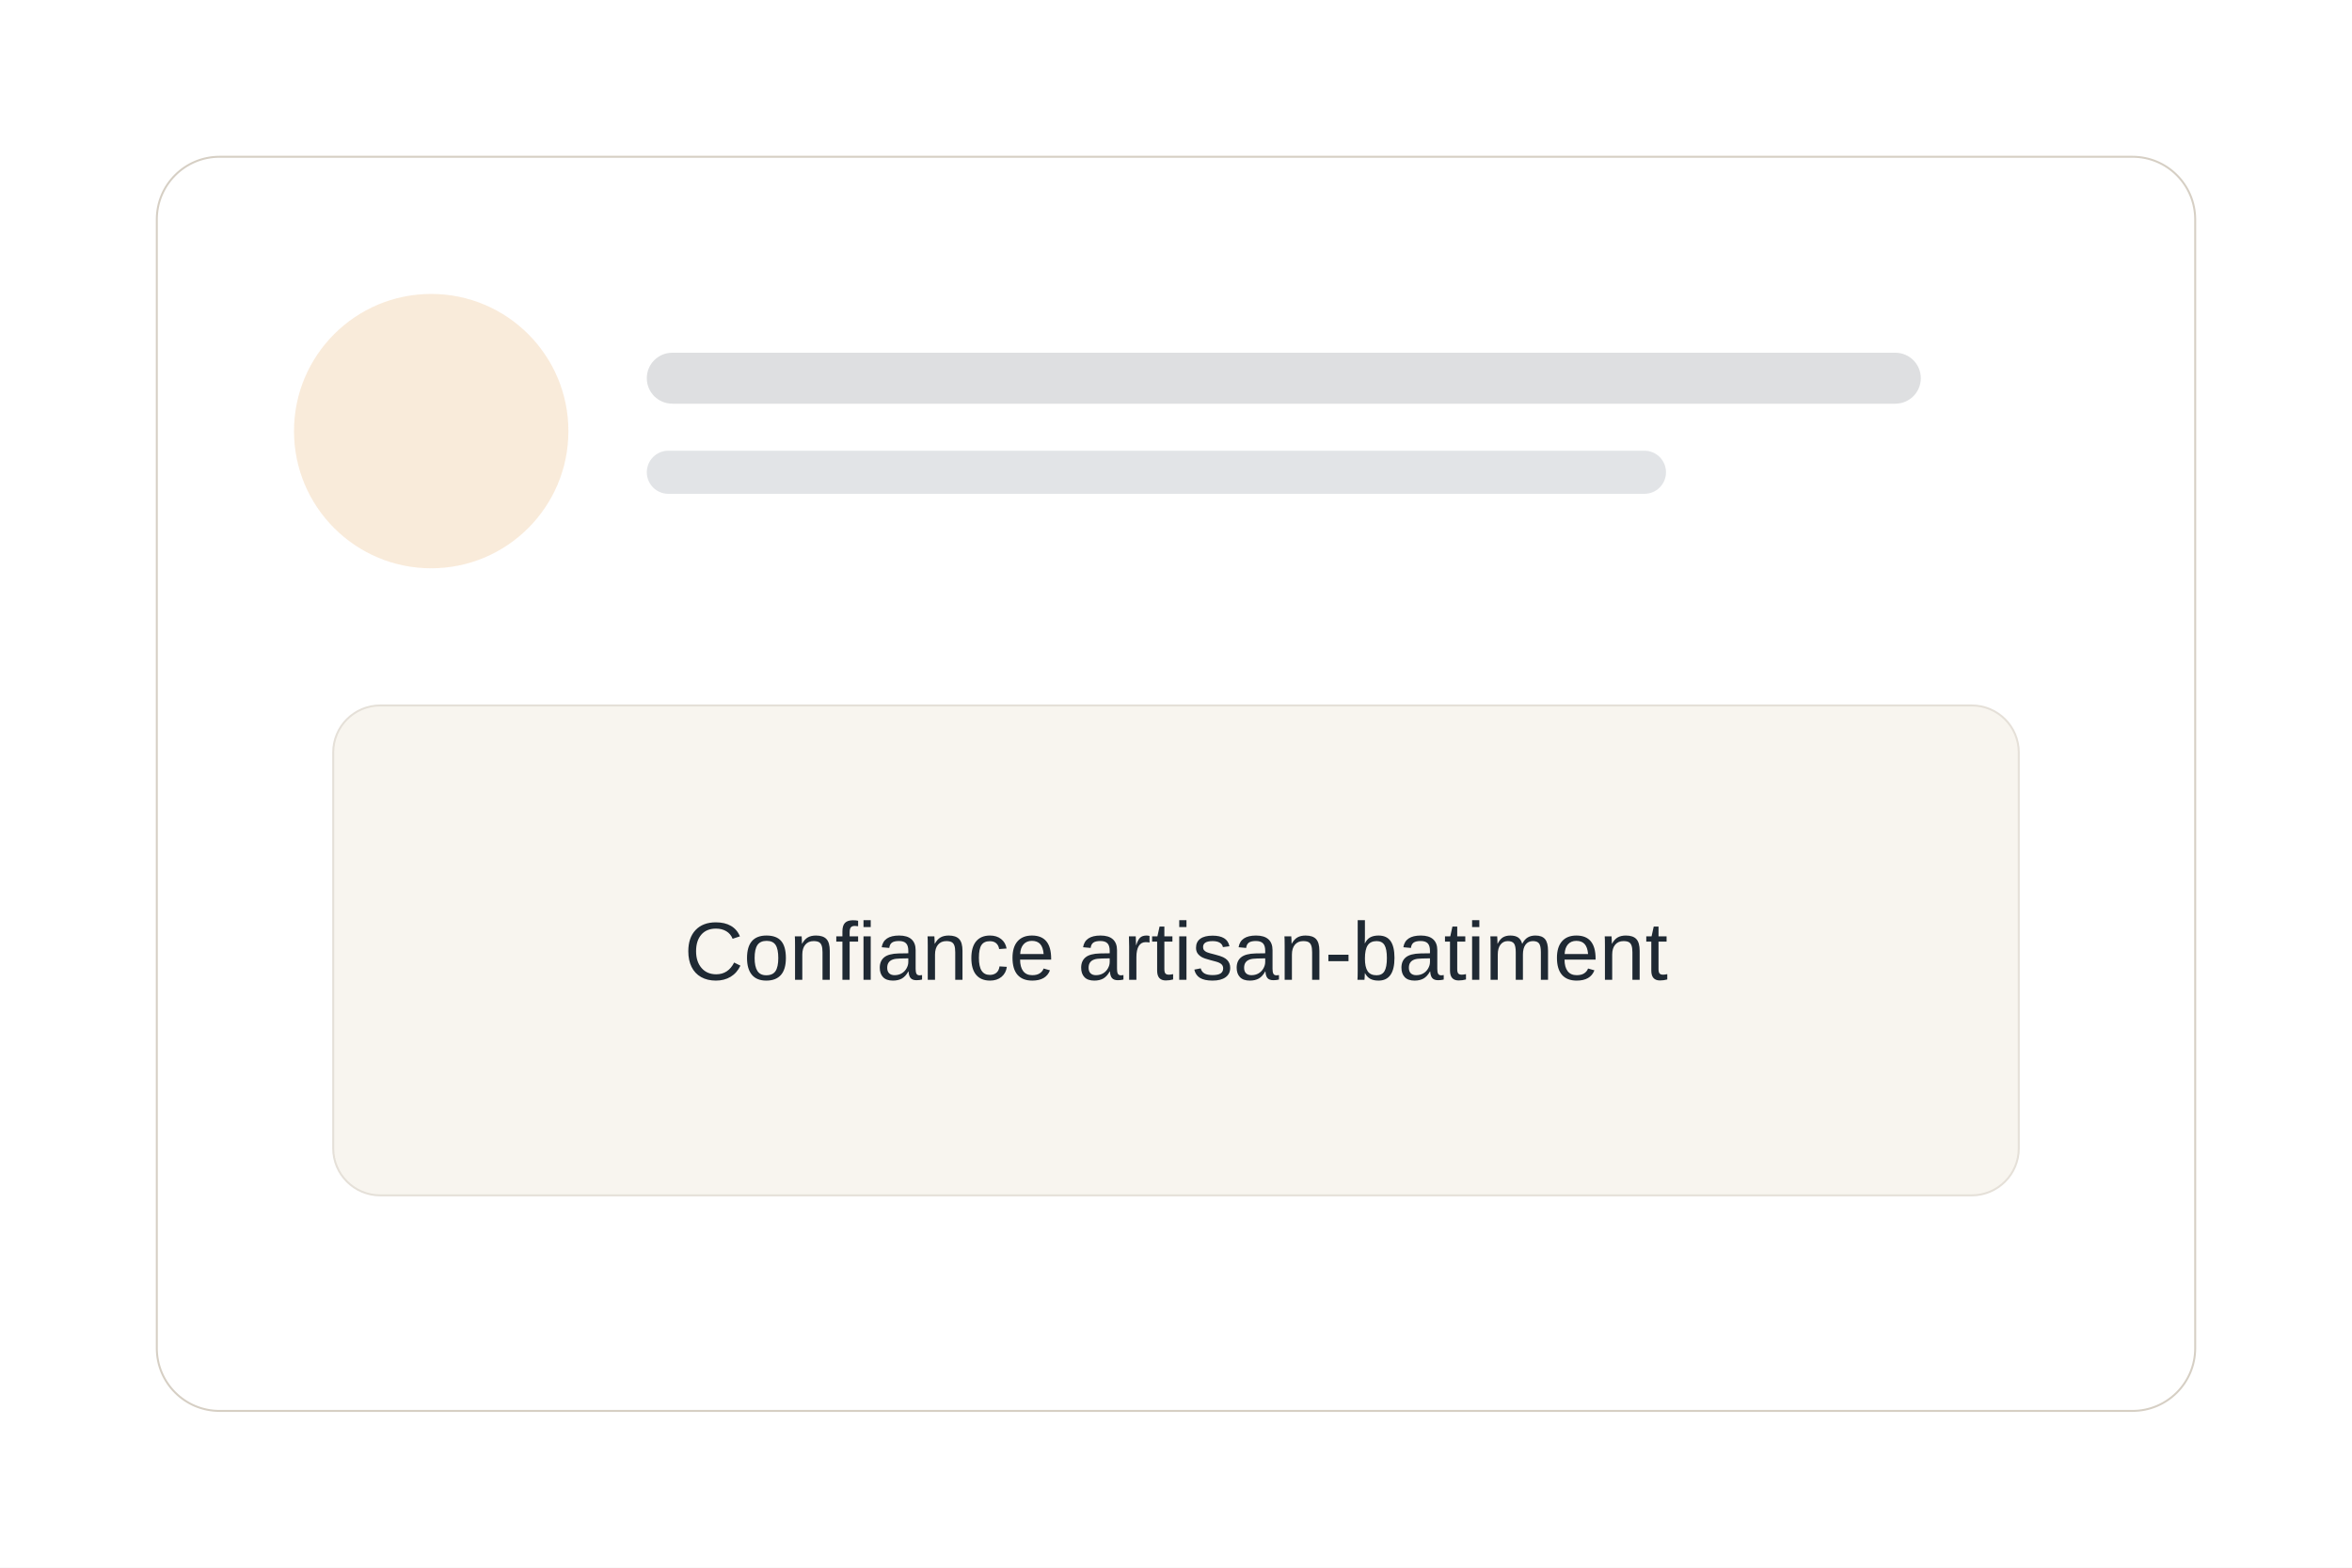
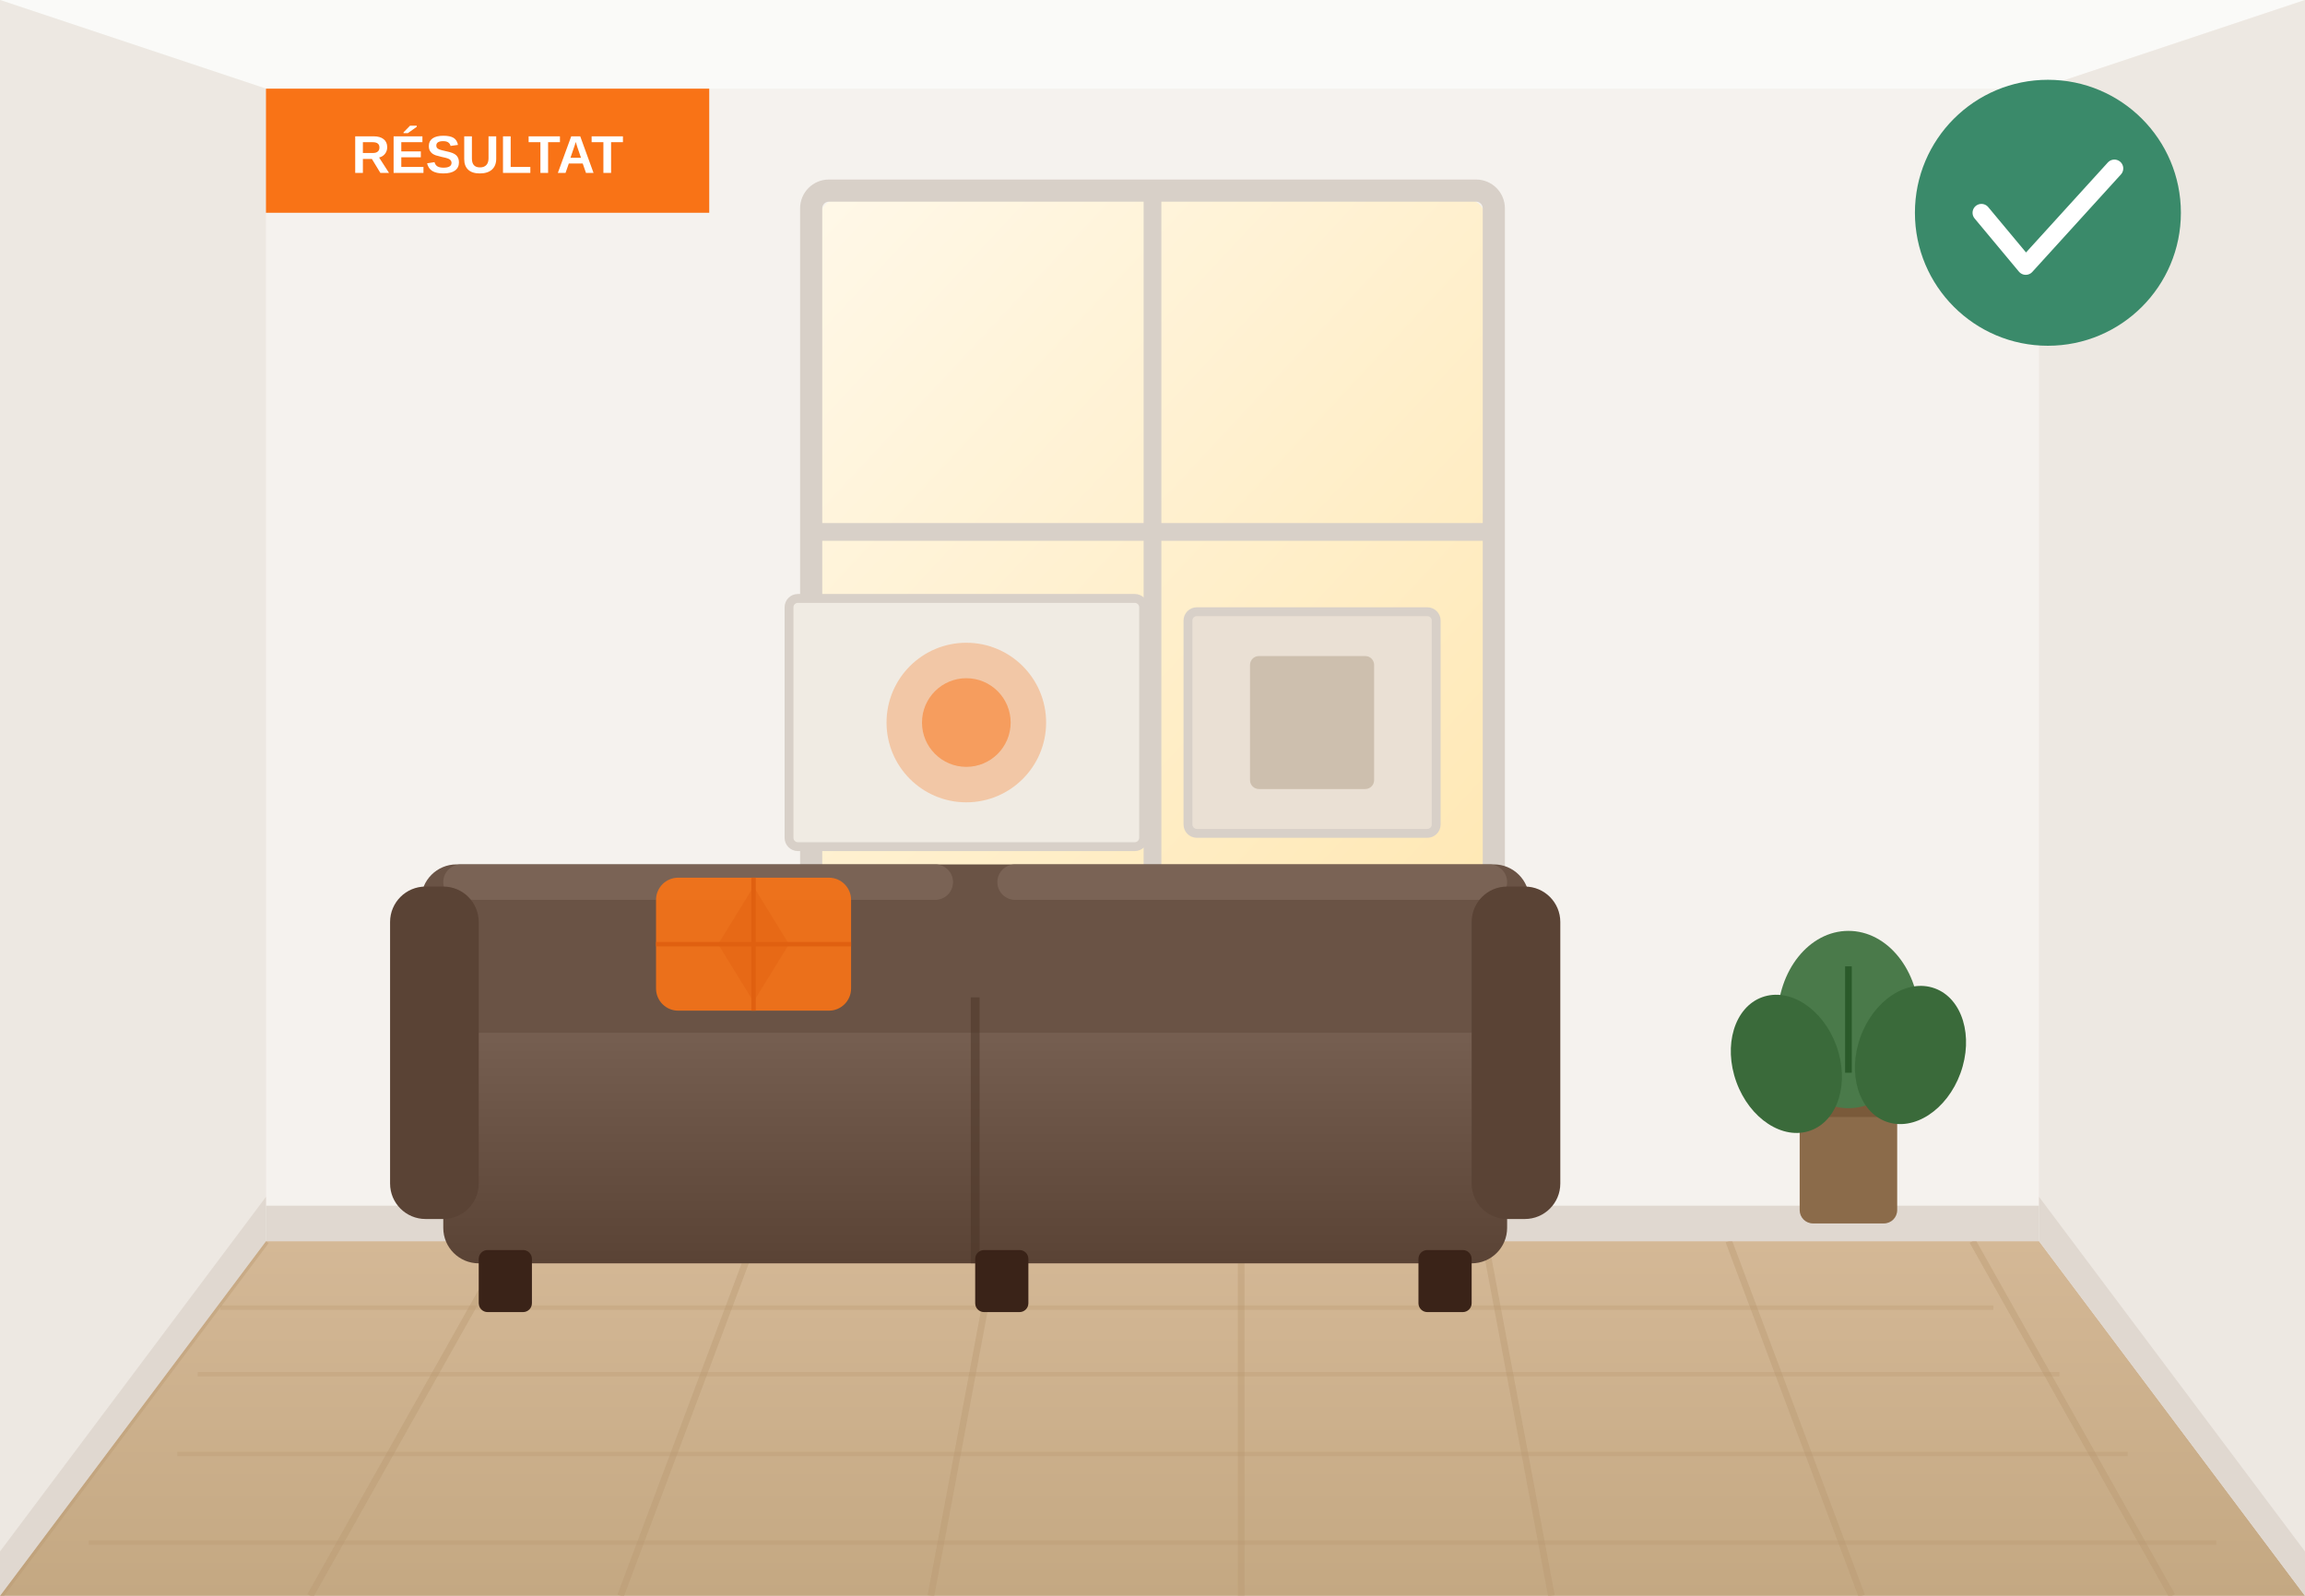
- <svg xmlns="http://www.w3.org/2000/svg" width="1200" height="800" viewBox="0 0 1200 800" role="img" aria-label="Confiance artisan-batiment">
-   <rect width="1200" height="800" fill="#FFFFFF" />
-   <rect x="80" y="80" width="1040" height="640" rx="32" fill="#ffffff" stroke="#D6CFC4" />
-   <circle cx="220" cy="220" r="70" fill="#D97706" opacity="0.15" />
-   <rect x="330" y="180" width="650" height="26" rx="13" fill="#1F2933" opacity="0.15" />
-   <rect x="330" y="230" width="520" height="22" rx="11" fill="#5F6B7A" opacity="0.18" />
-   <rect x="170" y="360" width="860" height="250" rx="24" fill="#F8F5EF" stroke="#E5E0D8" />
-   <text x="600" y="500" text-anchor="middle" font-family="Arial, sans-serif" font-size="42" fill="#1F2933">Confiance artisan-batiment</text>
+ <svg xmlns="http://www.w3.org/2000/svg" viewBox="0 0 520 360" role="img" aria-label="Résultat final de rénovation intérieure soignée">
+   <defs>
+     <linearGradient id="roomBg" x1="0" y1="0" x2="0" y2="1">
+       <stop offset="0%" stop-color="#F8F5F0" />
+       <stop offset="100%" stop-color="#EDE8E0" />
+     </linearGradient>
+     <linearGradient id="floorWood" x1="0" y1="0" x2="0" y2="1">
+       <stop offset="0%" stop-color="#D4B896" />
+       <stop offset="100%" stop-color="#C4A882" />
+     </linearGradient>
+     <linearGradient id="windowLight" x1="0" y1="0" x2="1" y2="1">
+       <stop offset="0%" stop-color="#FFF8E8" />
+       <stop offset="100%" stop-color="#FFE8B4" />
+     </linearGradient>
+     <linearGradient id="sunbeam" x1="0" y1="0" x2="1" y2="1">
+       <stop offset="0%" stop-color="#FFF4D0" stop-opacity="0.6" />
+       <stop offset="100%" stop-color="#FFF4D0" stop-opacity="0" />
+     </linearGradient>
+     <linearGradient id="couchGrad" x1="0" y1="0" x2="0" y2="1">
+       <stop offset="0%" stop-color="#7A6355" />
+       <stop offset="100%" stop-color="#5A4335" />
+     </linearGradient>
+   </defs>
+   <rect width="520" height="360" fill="url(#roomBg)" />
+   <rect x="60" y="20" width="400" height="260" fill="#F5F2EE" />
+   <polygon points="0,0 520,0 460,20 60,20" fill="#FAFAF8" />
+   <polygon points="0,0 60,20 60,280 0,360" fill="#EDE8E2" />
+   <polygon points="520,0 460,20 460,280 520,360" fill="#EDE8E2" />
+   <polygon points="0,360 520,360 460,280 60,280" fill="url(#floorWood)" />
+   <line x1="60" y1="280" x2="0" y2="360" stroke="#B89870" stroke-width="1.5" opacity="0.4" />
+   <line x1="115" y1="280" x2="70" y2="360" stroke="#B89870" stroke-width="1.5" opacity="0.4" />
+   <line x1="170" y1="280" x2="140" y2="360" stroke="#B89870" stroke-width="1.5" opacity="0.4" />
+   <line x1="225" y1="280" x2="210" y2="360" stroke="#B89870" stroke-width="1.5" opacity="0.4" />
+   <line x1="280" y1="280" x2="280" y2="360" stroke="#B89870" stroke-width="1.5" opacity="0.4" />
+   <line x1="335" y1="280" x2="350" y2="360" stroke="#B89870" stroke-width="1.5" opacity="0.4" />
+   <line x1="390" y1="280" x2="420" y2="360" stroke="#B89870" stroke-width="1.5" opacity="0.4" />
+   <line x1="445" y1="280" x2="490" y2="360" stroke="#B89870" stroke-width="1.5" opacity="0.4" />
+   <path d="M60 295 l400 0" stroke="#B89870" stroke-width="1" opacity="0.3" transform="skewX(-2)" />
+   <path d="M50 310 l420 0" stroke="#B89870" stroke-width="1" opacity="0.3" transform="skewX(-1)" />
+   <path d="M40 328 l440 0" stroke="#B89870" stroke-width="1" opacity="0.3" transform="skewX(0)" />
+   <path d="M20 348 l480 0" stroke="#B89870" stroke-width="1" opacity="0.3" />
+   <rect x="185" y="45" width="150" height="160" fill="url(#windowLight)" rx="4" />
+   <rect x="183" y="43" width="154" height="164" fill="none" stroke="#D8D0C8" stroke-width="5" rx="4" />
+   <line x1="260" y1="43" x2="260" y2="207" stroke="#D8D0C8" stroke-width="4" />
+   <line x1="183" y1="120" x2="337" y2="120" stroke="#D8D0C8" stroke-width="4" />
+   <rect x="178" y="205" width="164" height="10" fill="#E8E0D4" rx="2" />
+   <polygon points="260,207 180,280 340,280" fill="url(#sunbeam)" />
+   <polygon points="60,270 60,280 0,360 0,350" fill="#E0D8D0" />
+   <polygon points="460,270 460,280 520,360 520,350" fill="#E0D8D0" />
+   <rect x="60" y="272" width="400" height="8" fill="#E0D8D0" />
+   <rect x="100" y="225" width="240" height="60" fill="url(#couchGrad)" rx="8" />
+   <rect x="95" y="195" width="250" height="38" fill="#6A5345" rx="8" />
+   <line x1="220" y1="225" x2="220" y2="285" stroke="#4A3325" stroke-width="2" opacity="0.5" />
+   <rect x="100" y="195" width="115" height="8" fill="#7A6355" rx="4" />
+   <rect x="225" y="195" width="115" height="8" fill="#7A6355" rx="4" />
+   <rect x="88" y="200" width="20" height="75" fill="#5A4335" rx="8" />
+   <rect x="332" y="200" width="20" height="75" fill="#5A4335" rx="8" />
+   <rect x="108" y="282" width="12" height="14" fill="#3A2318" rx="2" />
+   <rect x="220" y="282" width="12" height="14" fill="#3A2318" rx="2" />
+   <rect x="320" y="282" width="12" height="14" fill="#3A2318" rx="2" />
+   <rect x="148" y="198" width="44" height="30" fill="#F97316" rx="5" opacity="0.9" />
+   <line x1="148" y1="213" x2="192" y2="213" stroke="#E06010" stroke-width="1" />
+   <line x1="170" y1="198" x2="170" y2="228" stroke="#E06010" stroke-width="1" />
+   <polygon points="170,200 178,213 170,226 162,213" fill="#E06010" opacity="0.4" />
+   <rect x="406" y="248" width="22" height="28" fill="#8B6B4A" rx="3" />
+   <rect x="402" y="242" width="30" height="10" fill="#7A5A3A" rx="2" />
+   <ellipse cx="417" cy="230" rx="16" ry="20" fill="#4A7A4A" />
+   <ellipse cx="403" cy="240" rx="12" ry="16" fill="#3A6A3A" transform="rotate(-20 403 240)" />
+   <ellipse cx="431" cy="238" rx="12" ry="16" fill="#3A6A3A" transform="rotate(20 431 238)" />
+   <line x1="417" y1="242" x2="417" y2="218" stroke="#2A5A2A" stroke-width="1.5" />
+   <rect x="178" y="135" width="80" height="56" fill="#F0EBE3" stroke="#D8D0C8" stroke-width="2" rx="2" />
+   <rect x="268" y="138" width="56" height="50" fill="#EAE0D4" stroke="#D8D0C8" stroke-width="2" rx="2" />
+   <circle cx="218" cy="163" r="18" fill="#F97316" opacity="0.3" />
+   <circle cx="218" cy="163" r="10" fill="#F97316" opacity="0.5" />
+   <rect x="282" y="148" width="28" height="30" fill="#8B7355" opacity="0.3" rx="2" />
+   <circle cx="462" cy="48" r="30" fill="#3A8A6A" />
+   <path d="M447 48 l10 12 l20 -22" stroke="white" stroke-width="4" stroke-linecap="round" stroke-linejoin="round" fill="none" />
+   <rect x="60" y="20" width="100" height="28" fill="#F97316" rx="0 0 8 0" />
+   <text x="110" y="39" text-anchor="middle" font-family="Arial, sans-serif" font-size="12" fill="white" font-weight="bold">RÉSULTAT</text>
</svg>
